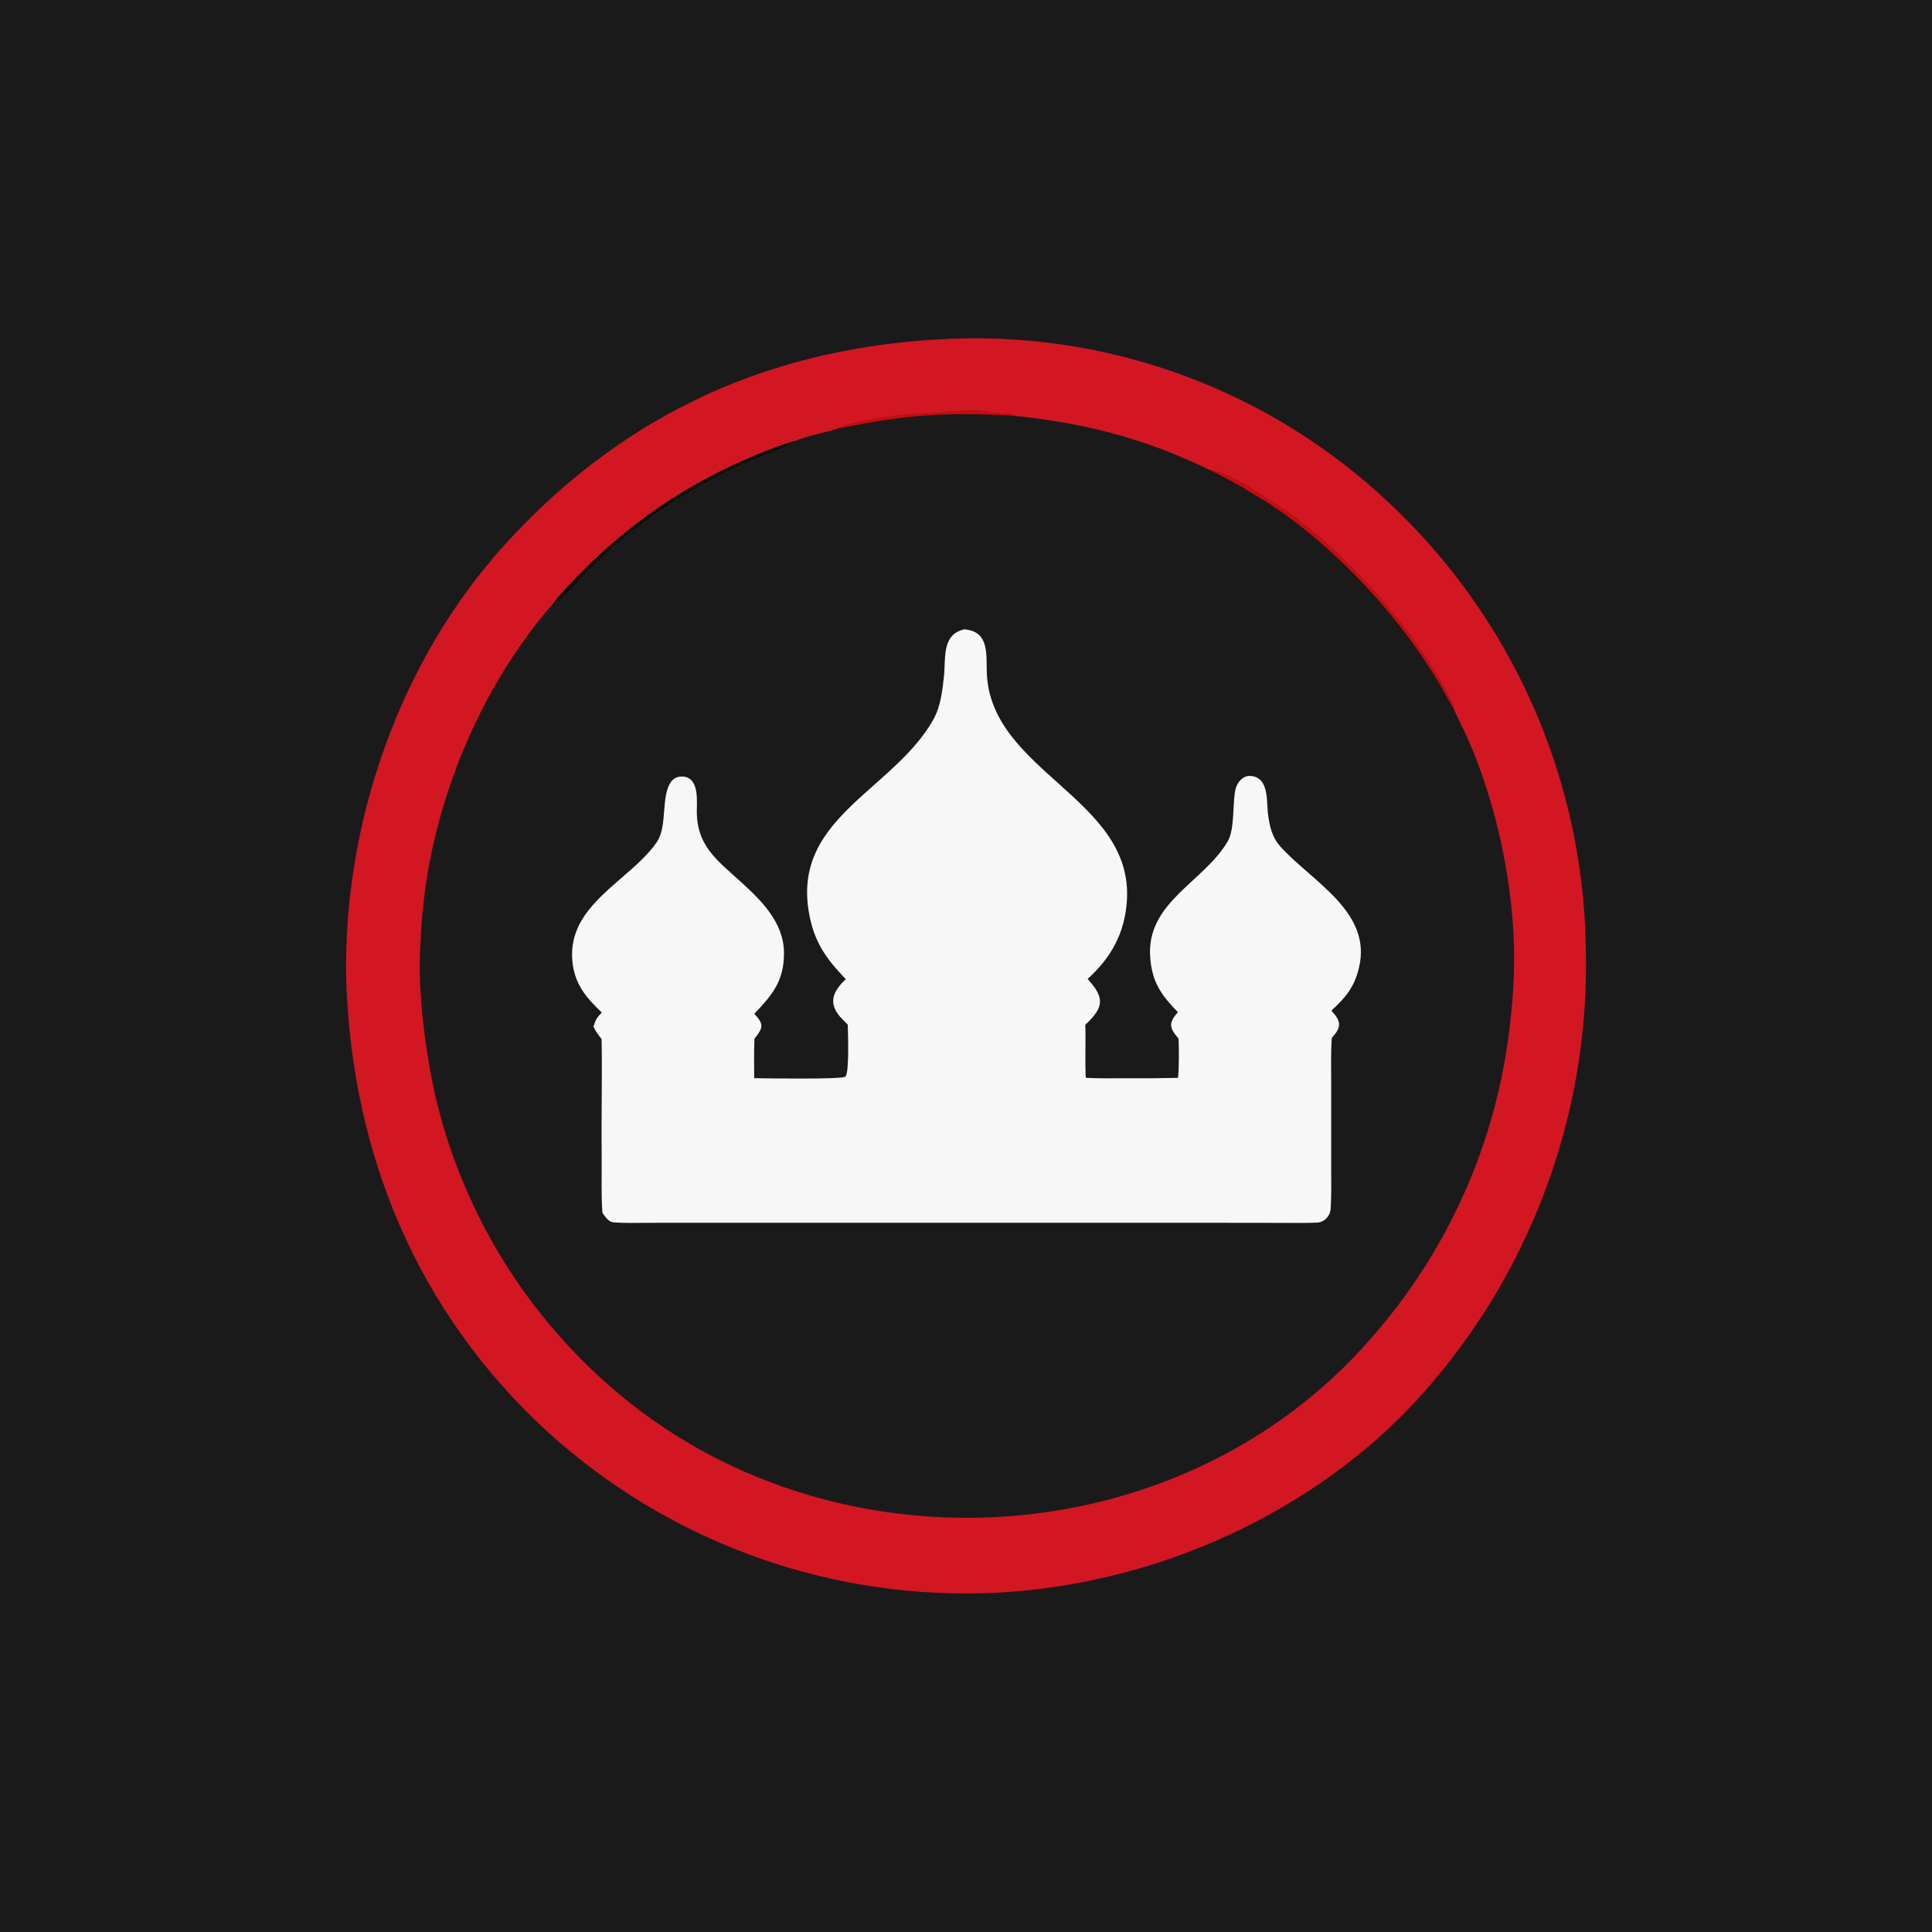
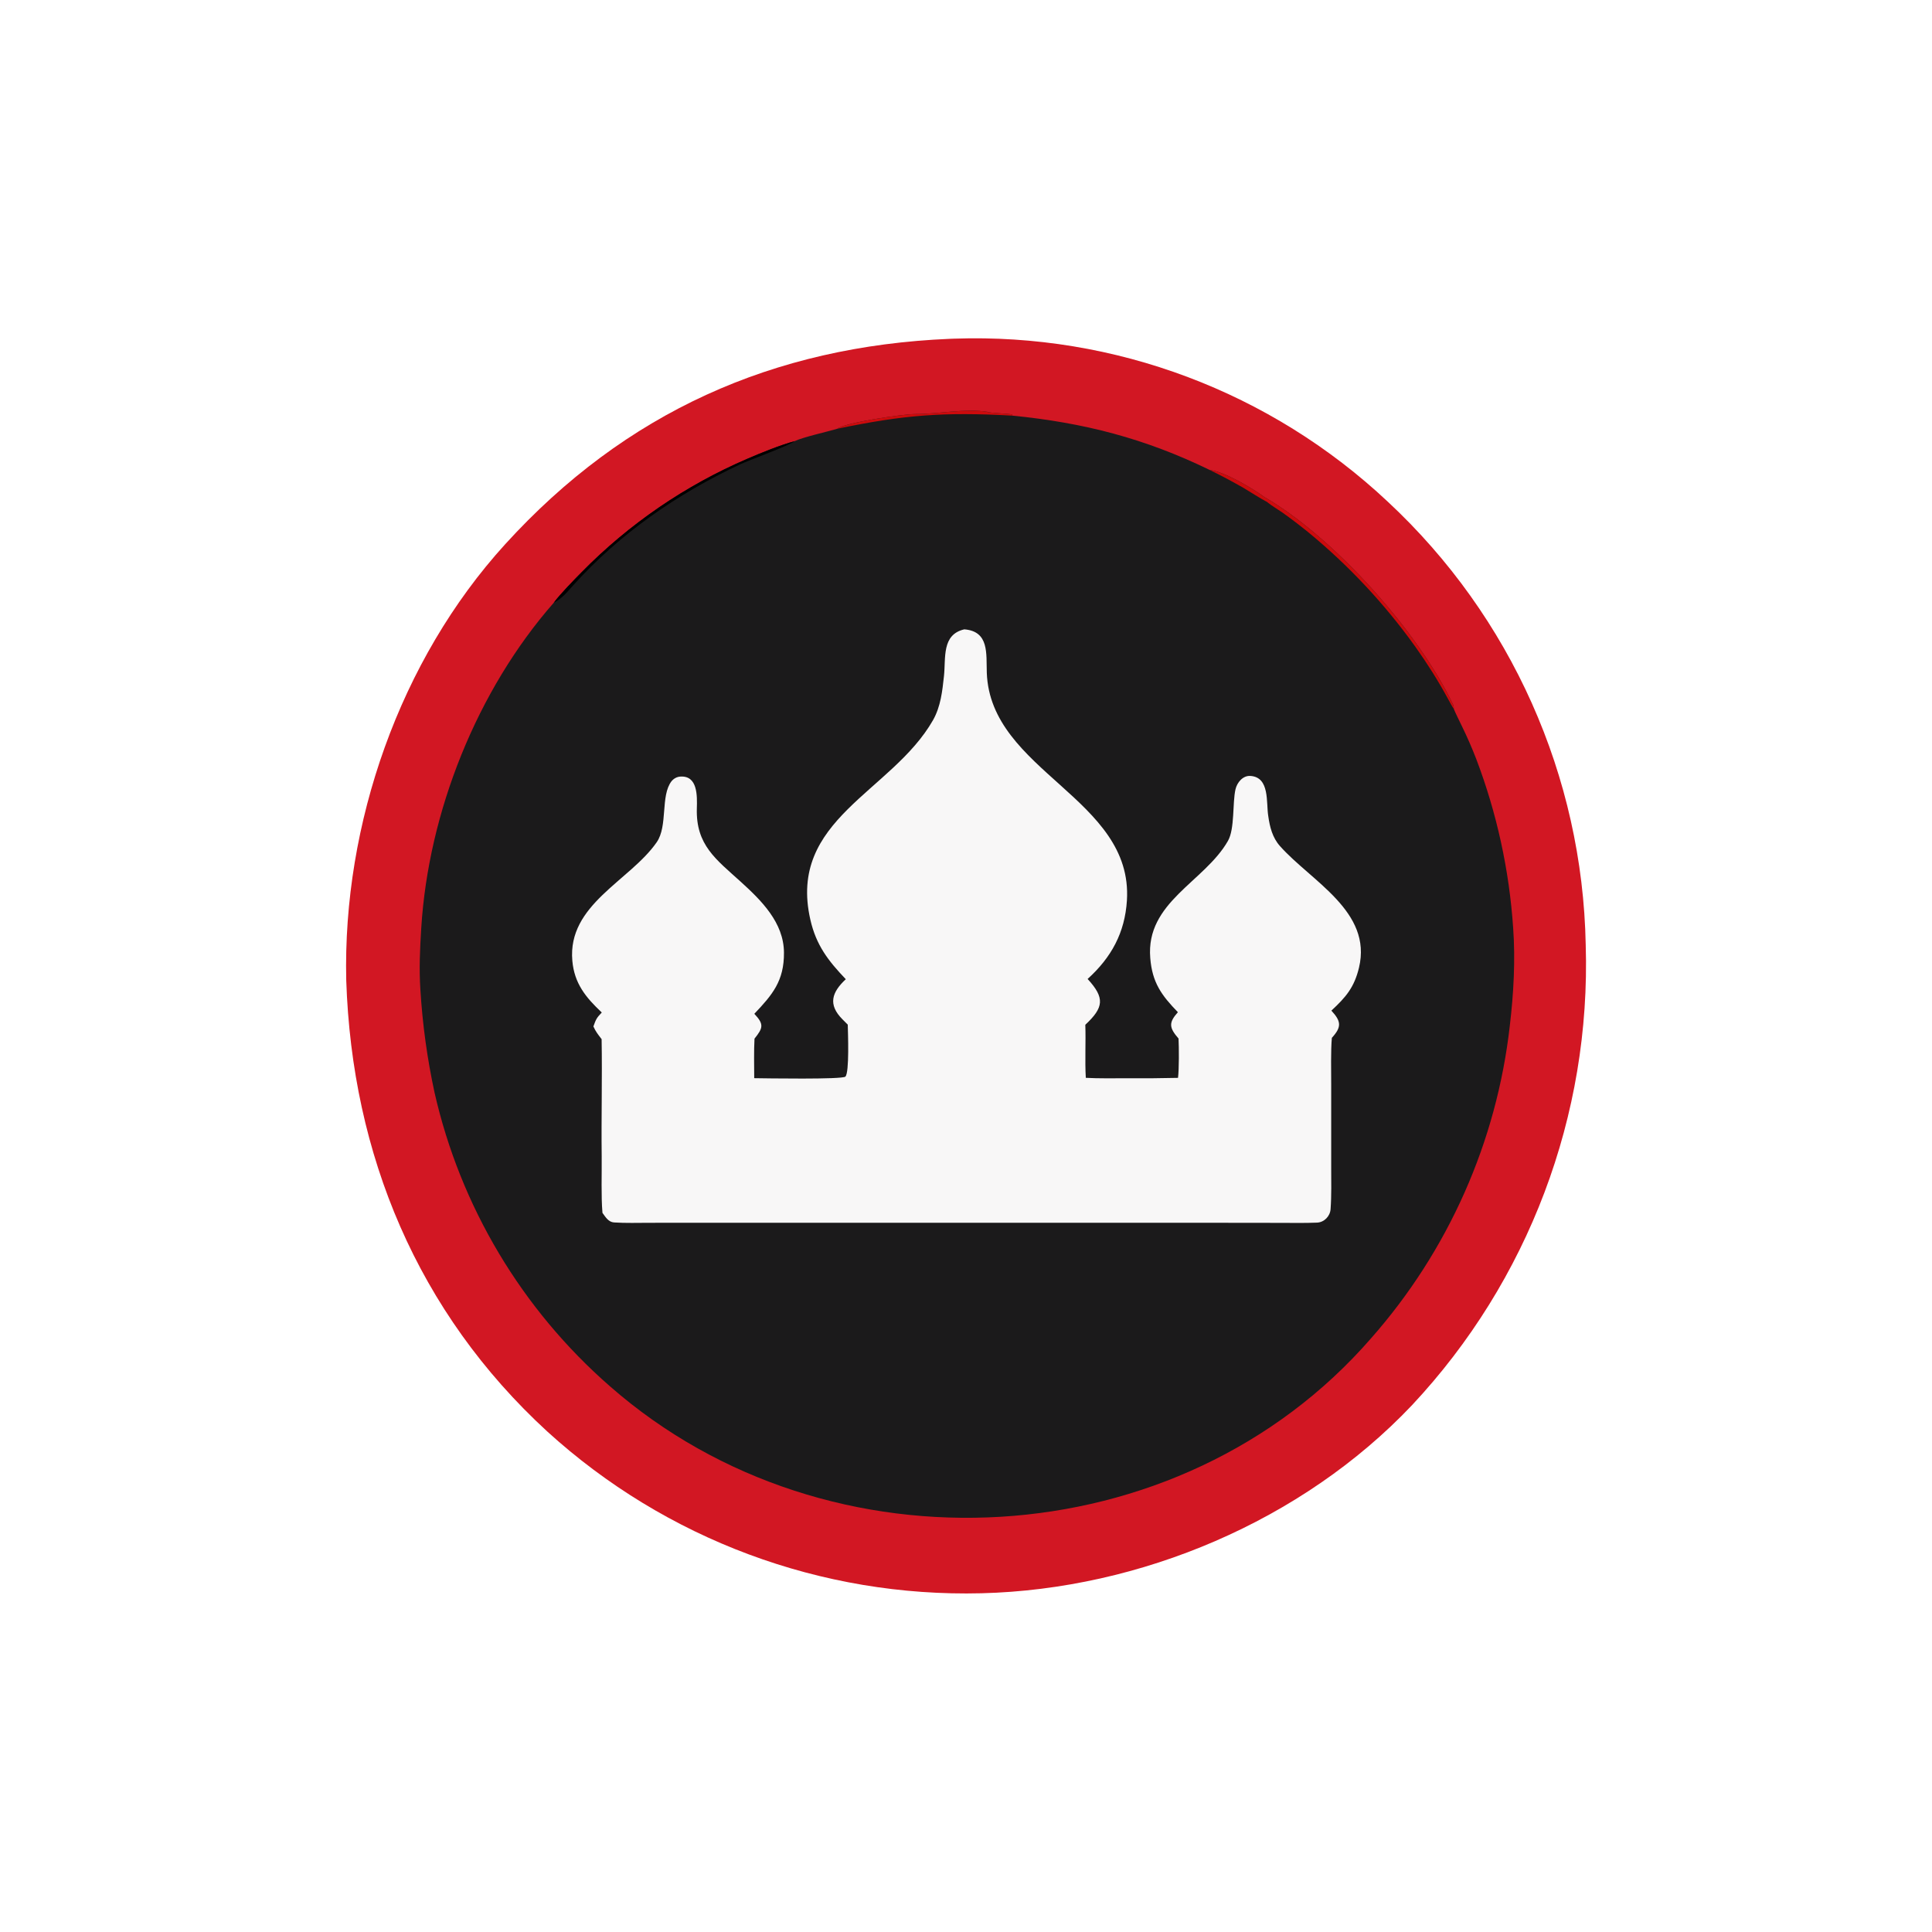
<svg xmlns="http://www.w3.org/2000/svg" viewBox="0 0 180 180">
-   <rect width="180" height="180" fill="#1B1A1B" />
+   <rect width="180" height="180" fill="#ffffff" />
  <g transform="translate(90, 90) scale(0.14) translate(-512, -511.6)">
    <path fill="#D21723" d="M501.29 94.22C502.23 94.18 503.17 94.14 504.11 94.12C610.95 90.39 714.86 129.47 792.76 202.68C874.77 279.04 922.28 385.41 924.41 497.45C927.94 610.9 886.34 721.12 808.73 803.95C735.84 880.85 628.02 926.37 522.38 929.03C415.75 931.76 312.19 893.19 233.33 821.37C147.09 742.19 103.37 637.2 99.56 521.11C97.15 417.07 135.16 308.02 205.34 230.91C285.17 143.21 383.61 99.15 501.29 94.22Z" />
    <path fill="#1B1A1B" d="M426.33 154.08C431.45 149.93 470.37 144.28 478.06 144.29C493.6 144.31 511.27 140.43 526.43 142.84L526.05 142.87C528.52 143.6 538.76 143.93 542.62 144.48L542.9 145.34C590.46 150.07 630.89 160.44 674.28 181.54C683.92 182.53 702.83 193.82 710.49 199.47C756.29 225.96 812.88 288.53 836.35 338.09C836.52 338.45 836.62 340.12 836.65 340.55C837.08 341.98 841.18 350.22 842.02 351.99C845.51 359.13 848.7 366.43 851.56 373.84C865.26 409.89 873.53 447.76 876.12 486.24C877.68 507.61 876.43 530.03 873.9 551.29C865.2 628.47 832.97 701.1 781.58 759.34C654.1 906.04 420.5 918.78 275.08 791.32C216.44 740.15 175.56 671.7 158.32 595.81C153.45 573.29 150.3 550.43 148.91 527.43C147.98 513.34 148.62 500.36 149.48 486.32C154.25 409.18 186.54 328.14 237.67 269.84C241.59 264.43 251.37 254.42 256.21 249.54C287.76 217.42 325.27 191.75 366.65 173.98C375.73 170.05 388.39 164.92 397.97 162.32C403.22 159.73 419.84 156.03 426.33 154.08Z" />
    <path fill="#CC0A0C" d="M674.28 181.54C683.92 182.53 702.83 193.82 710.49 199.47C756.29 225.96 812.88 288.53 836.35 338.09C836.52 338.45 836.62 340.12 836.65 340.55C835.47 338.85 834.08 336.24 833.07 334.38C826.41 322.04 819.19 310.62 811.06 299.18C790.65 270.64 766.57 244.91 739.44 222.67C734.02 218.27 728.46 214.04 722.77 209.98C720.4 208.31 714.89 204.93 712.99 203.31L712.41 202.82C708.35 200.78 700.78 195.84 696.53 193.35C689.25 189.18 681.83 185.23 674.28 181.54Z" />
    <path d="M237.67 269.84C241.59 264.43 251.37 254.42 256.21 249.54C287.76 217.42 325.27 191.75 366.65 173.98C375.73 170.05 388.39 164.92 397.97 162.32C394.45 165.3 368.49 174.56 361.41 177.88C319.6 197.54 281.74 223.74 250.69 258.16C246.43 262.89 243.34 266.91 237.67 269.84Z" />
    <path fill="#CC0A0C" d="M426.33 154.08C431.45 149.93 470.37 144.28 478.06 144.29C493.6 144.31 511.27 140.43 526.43 142.84L526.05 142.87C528.52 143.6 538.76 143.93 542.62 144.48L542.9 145.34C497.25 142.81 470.71 144.81 426.33 154.08Z" />
    <path fill="#F8F7F7" d="M510.87 287.56C527.52 288.88 525.41 303.77 525.84 316.38C528.13 382.25 623.34 399.94 619.09 467.96C617.74 489.49 608.71 505.94 592.93 520.23C604.6 532.92 603.67 539.23 591.4 550.72C591.81 562.3 591.05 574.53 591.73 586.02C600.19 586.5 609.92 586.3 618.47 586.31C630.02 586.4 641.56 586.31 653.1 586.04C653.82 580.16 653.75 565.84 653.44 559.88C647.17 552.63 646.74 549.39 653.01 542.34C642.17 531.17 635.91 522.68 634.62 506.26C631.52 469.09 670.72 455.69 686.32 428.35C690.95 420.24 689.24 403.06 691.36 393.95C692.41 389.46 696.25 384.77 701.29 385.11C714.3 386 711.67 402.81 713.15 411.8C714.16 419.04 715.9 426.11 720.92 431.77C741.72 455.22 782.51 475.25 773.53 512.71C770.39 525.8 764.82 532.35 755.16 541.29C761.85 548.54 761.98 552.26 755.47 559.41C754.7 567.95 755.03 581.69 755.03 590.51L755.03 645.47C755.03 654.76 755.29 664.18 754.62 673.44C754.28 678.15 750.38 682.18 745.61 682.38C737.49 682.72 729.27 682.55 721.12 682.54L672.32 682.48L514.25 682.48L348.91 682.47L301.32 682.5C293.69 682.51 285.38 682.77 277.8 682.26C274.06 682.01 272.15 678.75 270.07 675.87C269.1 664.49 269.69 649.89 269.56 638.28C269.25 612.39 269.96 586.14 269.51 560.28C267.14 557.17 265.62 555.39 264.04 551.82C265.78 546.92 266.21 546.13 269.62 542.54C258.93 532.49 251.34 523.21 250.02 508.09C246.73 470.66 288.25 455.03 306.15 429.27C313.73 418.35 308.54 398.31 316.05 388.61C317.6 386.78 319.6 385.7 321.91 385.55C333.45 384.78 333.13 398.3 332.88 406.71C332.16 431.12 345.62 440.58 362.21 455.64C375.82 468 390.73 482.69 390.86 502.65C391.01 521.53 383.15 530.76 371.14 543.41C377.71 550.4 376.97 552.81 371.25 559.95C370.8 568.12 371.04 577.96 371.06 586.25C378.09 586.35 429.76 587.2 431.74 585.21C434.47 582.47 433.44 555.82 433.31 550.62L429.86 547.16C419.91 537.21 422.74 529.06 432.01 520.39C420.23 508.05 412.29 497.75 408.42 480.77C393.16 413.94 462.62 396.06 490.08 347.94C495.17 338.89 496.25 328.71 497.34 318.62C498.63 306.63 495.7 291.04 510.87 287.56Z" />
  </g>
</svg>
